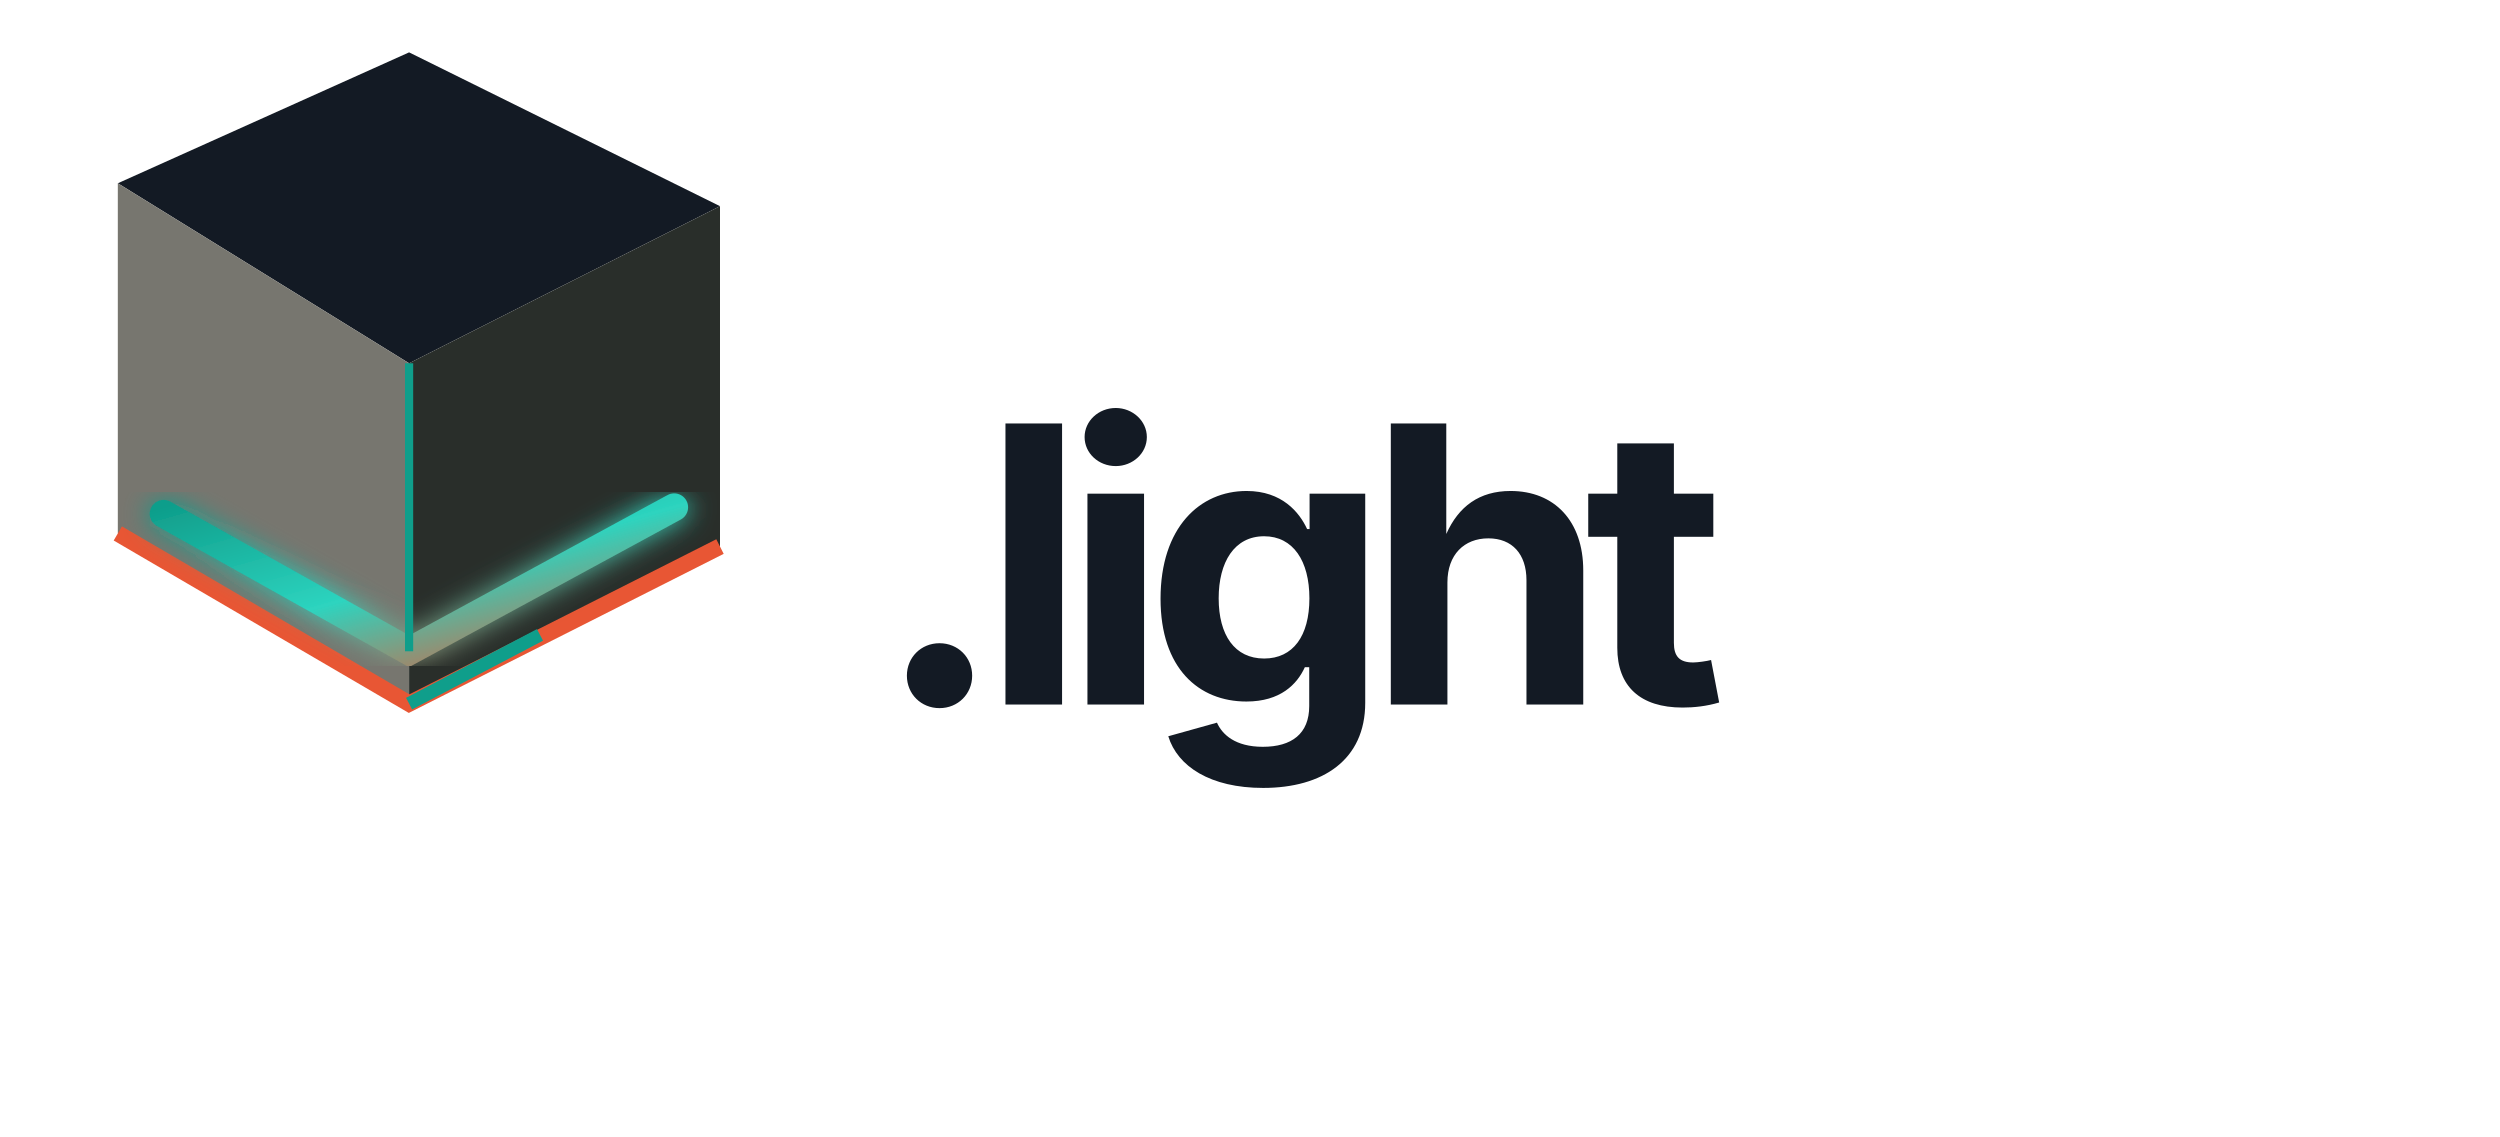
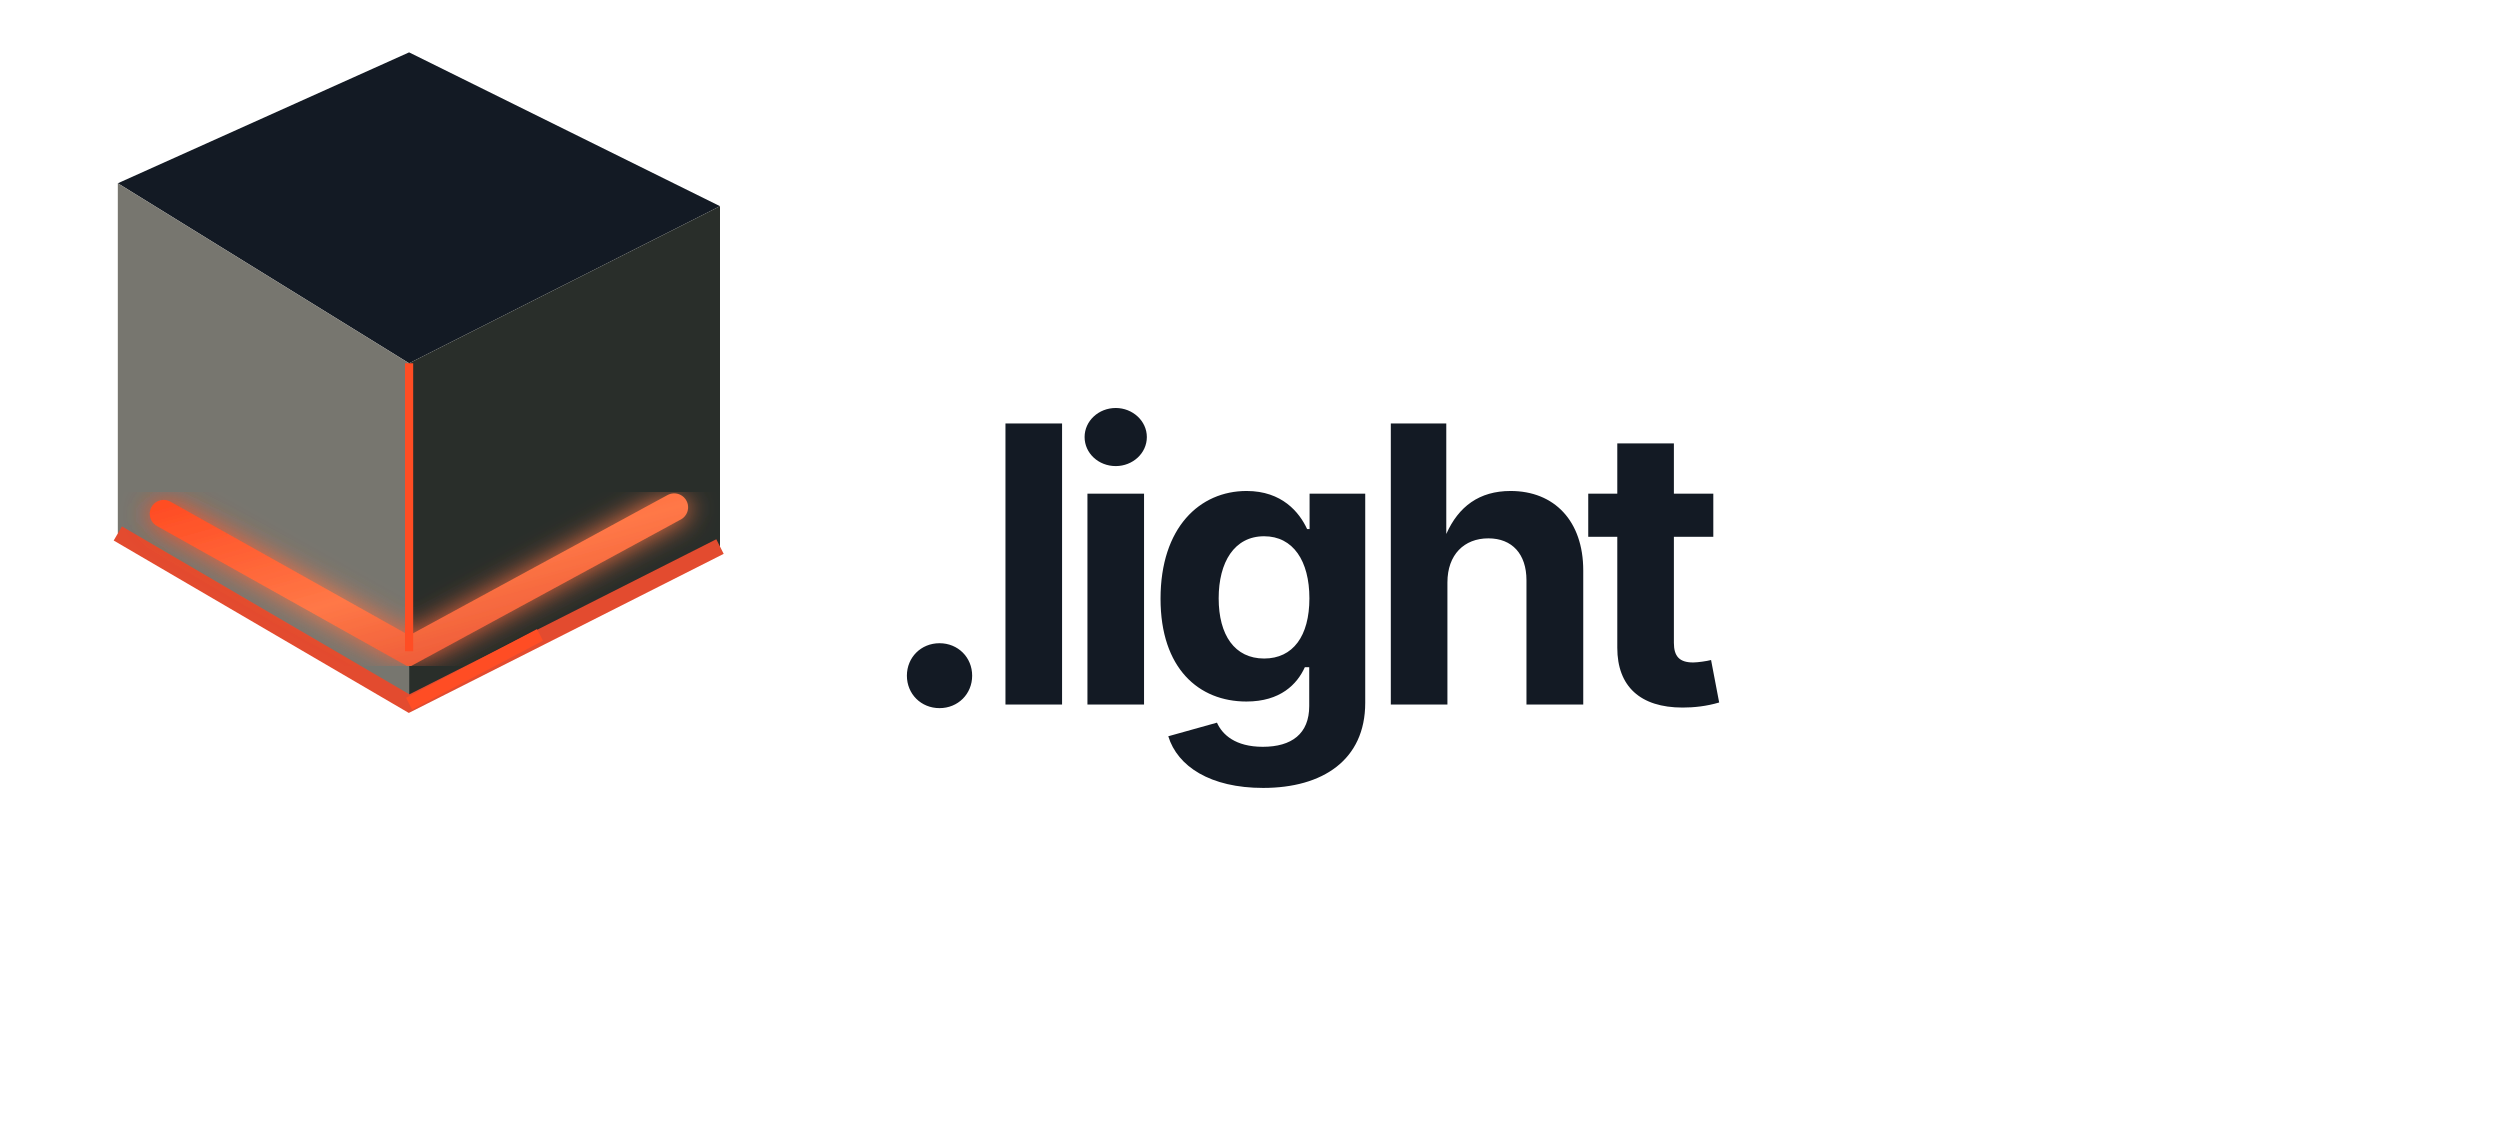
<svg xmlns="http://www.w3.org/2000/svg" width="1100" height="500" viewBox="0 0 1100 500">
  <defs>
    <linearGradient id="magma" x1="0" y1="0" x2="1" y2="1">
-       <stop stop-color="#0F9E8B" />
-       <stop offset=".5" stop-color="#2DD4BF" />
-       <stop offset="1" stop-color="#E85634" />
+       <stop stop-color="#FF4D24" />
+       <stop offset=".5" stop-color="#FF7847" />
+       <stop offset="1" stop-color="#E34B2F" />
    </linearGradient>
    <filter id="soft">
      <feGaussianBlur stdDeviation="8" result="b" />
      <feMerge>
        <feMergeNode in="b" />
        <feMergeNode in="SourceGraphic" />
      </feMerge>
    </filter>
  </defs>
  <g transform="translate(0,0) scale(.72)">
    <path d="M72 112 250 32 440 126 250 222Z" fill="#131A24" />
    <path d="M72 112 250 222V430L72 326Z" fill="#77766F" />
    <path d="M250 222 440 126V334L250 430Z" fill="#292E2A" />
-     <path d="M72 326 250 430 440 334" fill="none" stroke="#E85634" stroke-width="10" />
+     <path d="M72 326 250 430 440 334" fill="none" stroke="#E34B2F" stroke-width="10" />
    <path d="M100 314 250 398 412 310" fill="none" stroke="url(#magma)" stroke-width="17" stroke-linecap="round" filter="url(#soft)" />
-     <path d="M250 222V398" stroke="#0F9E8B" stroke-width="5" />
-     <path d="M250 430 330 388" stroke="#0F9E8B" stroke-width="8" />
+     <path d="M250 222V398" stroke="#FF4D24" stroke-width="5" />
+     <path d="M250 430 330 388" stroke="#FF4D24" stroke-width="8" />
  </g>
  <text x="385" y="310" font-family="Manrope,Inter,Arial" font-size="170" font-weight="650" letter-spacing="-10" fill="#131A24">.light</text>
</svg>
